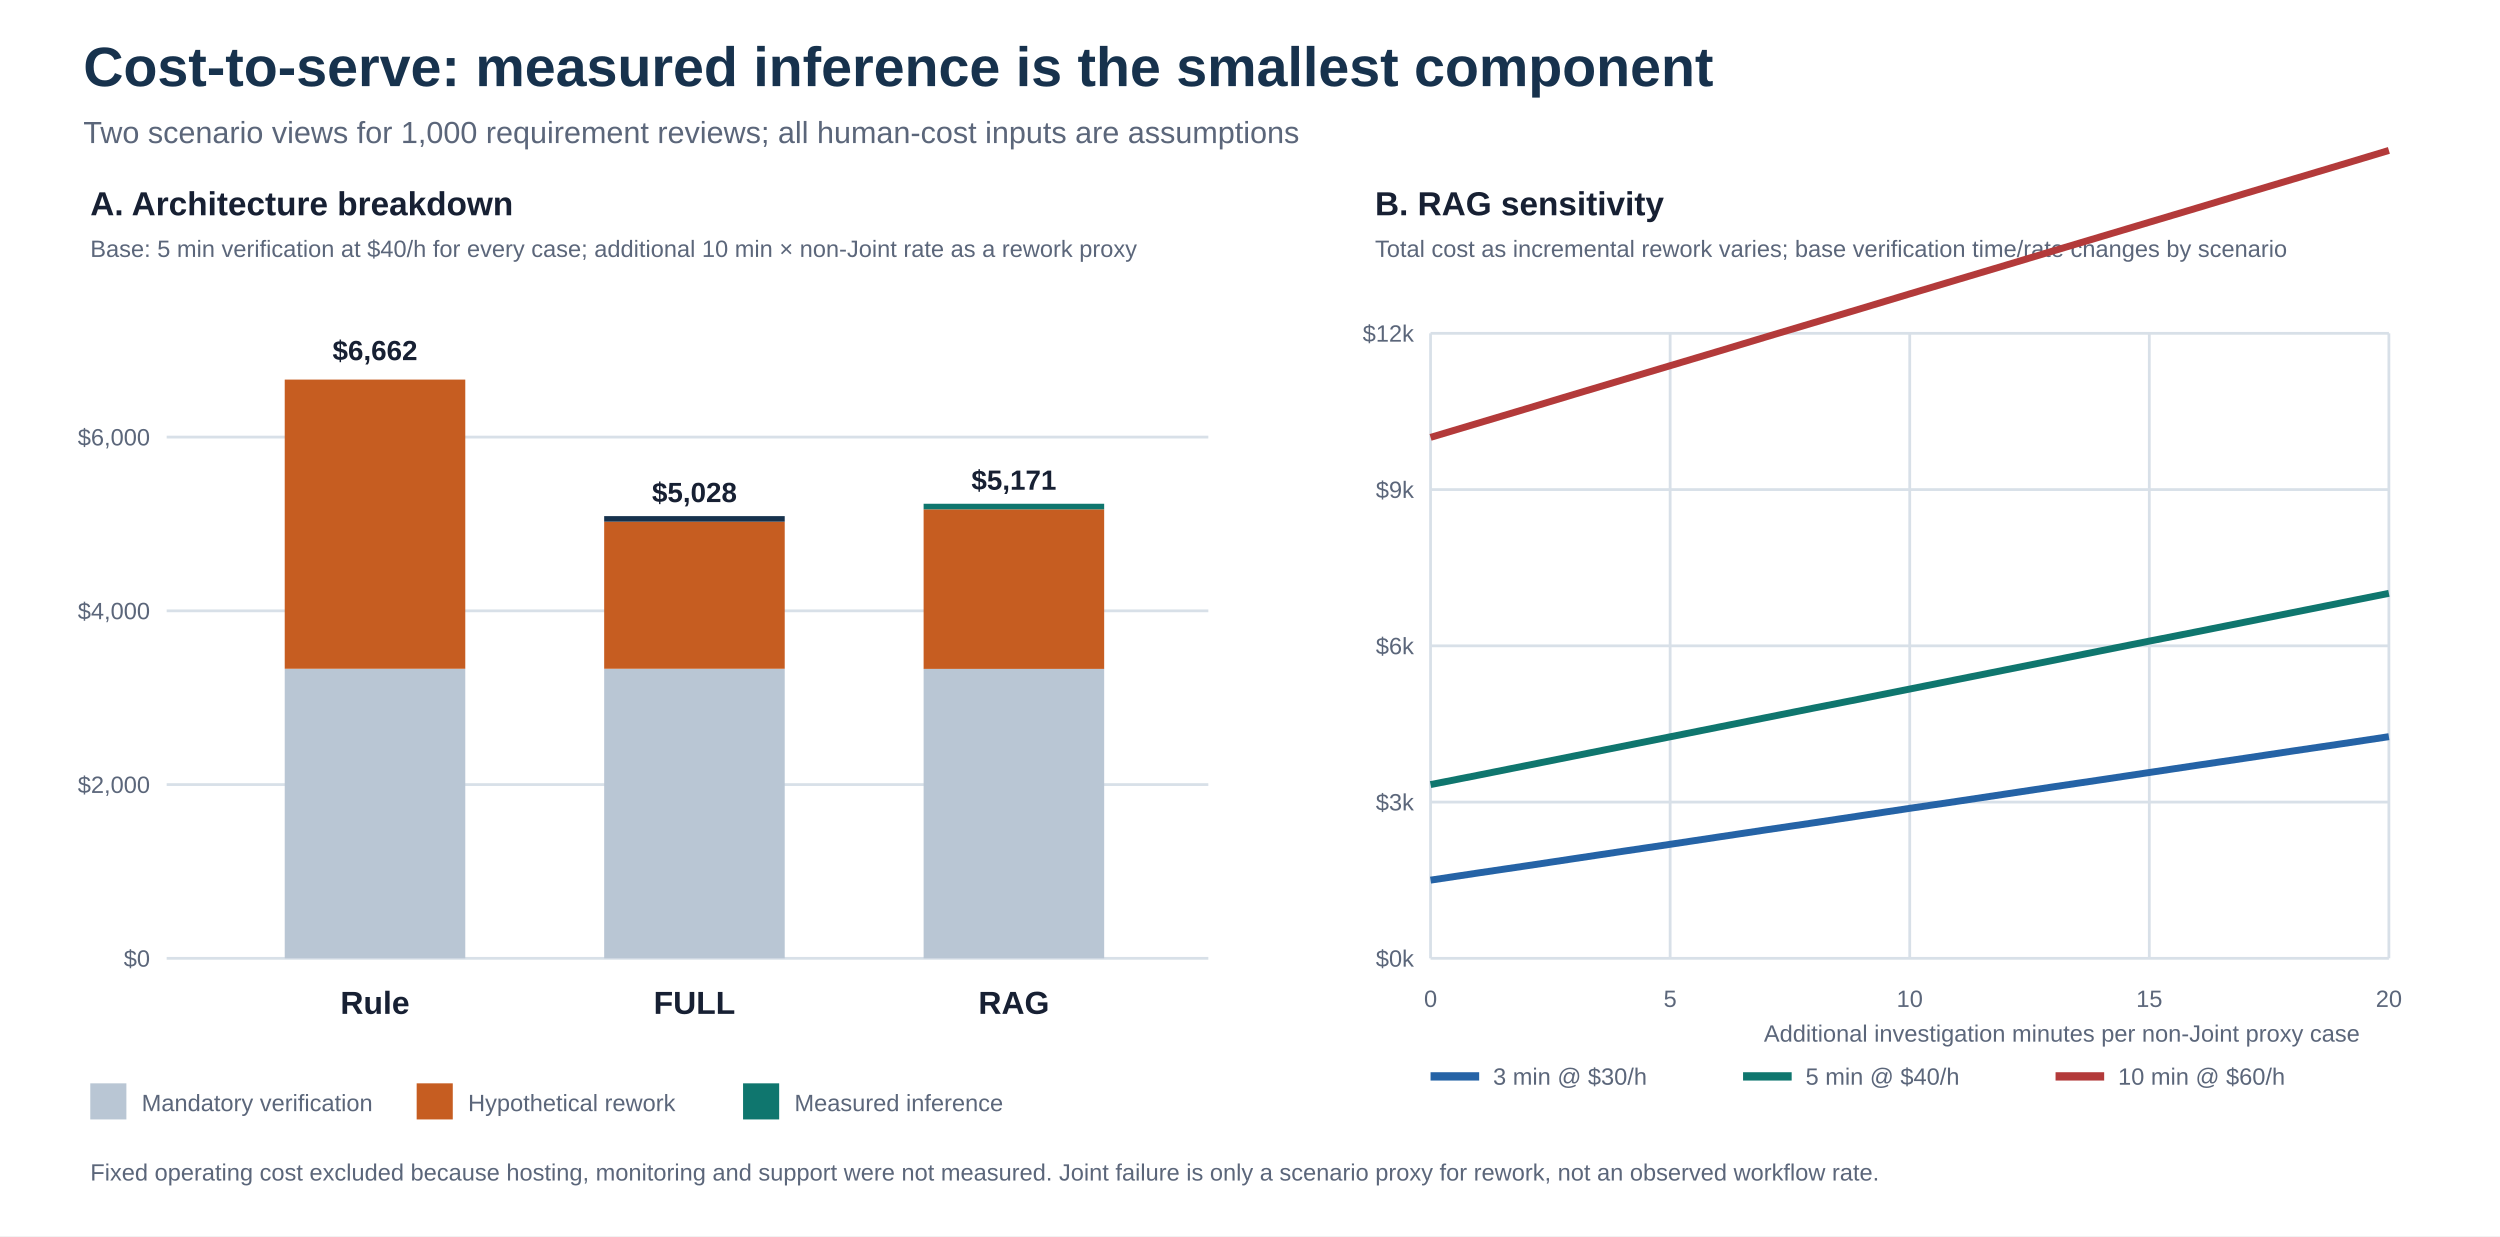
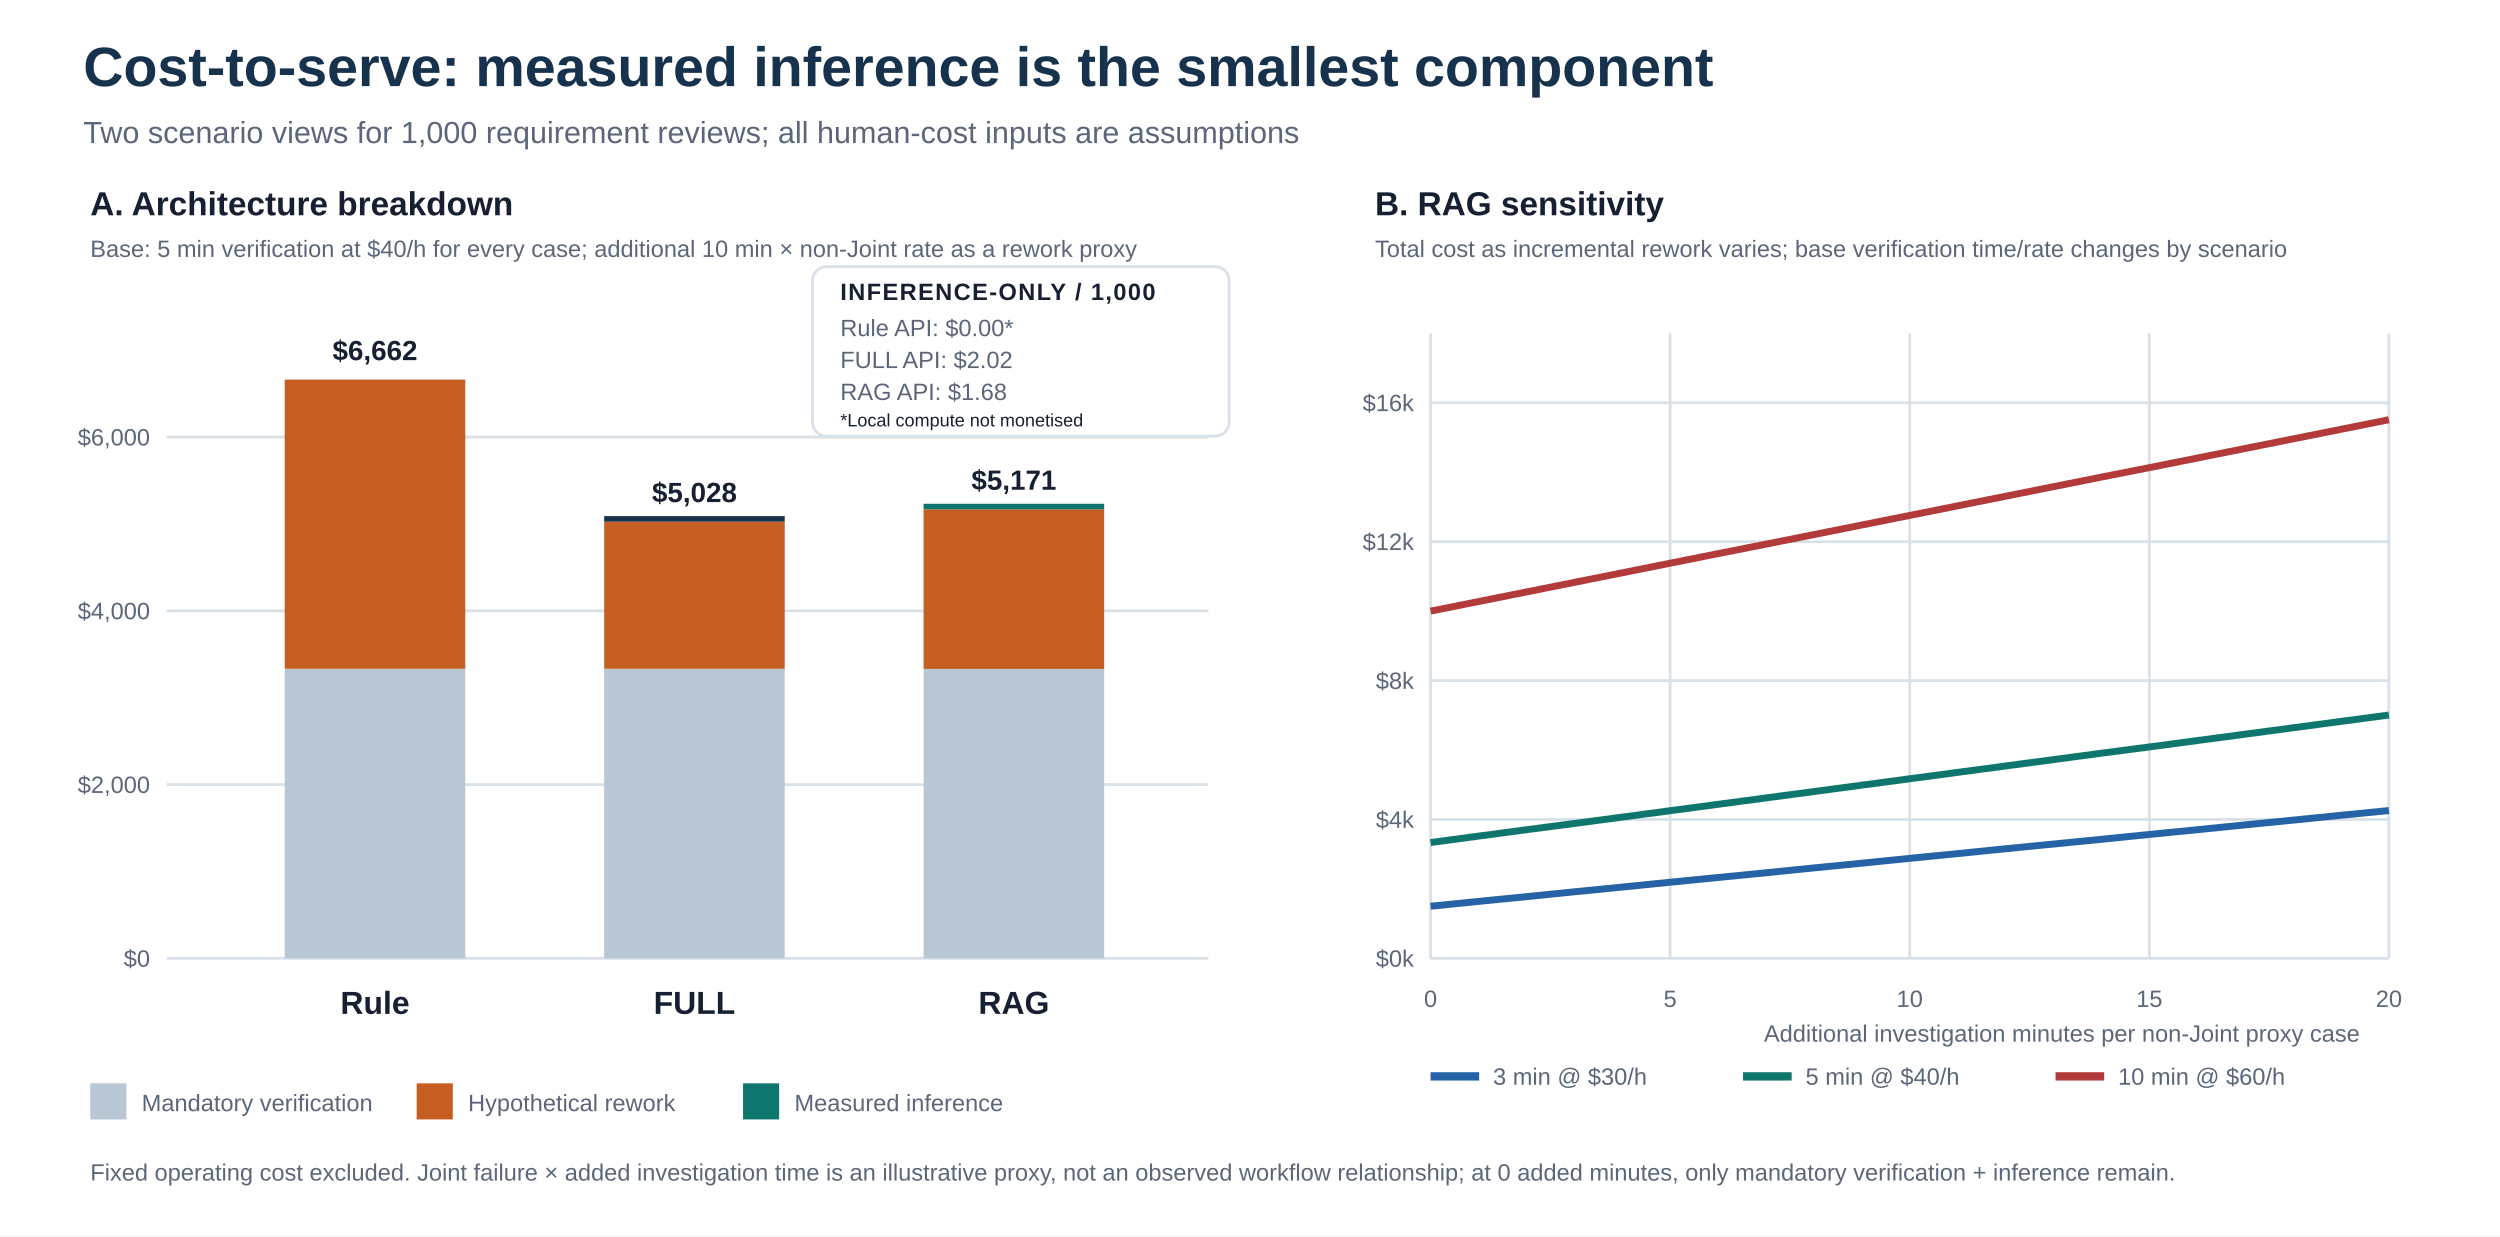
<svg xmlns="http://www.w3.org/2000/svg" width="1800" height="890" viewBox="0 0 1800 890">
  <rect width="1800" height="890" fill="#FFFFFF" />
  <style>text{font-family:Arial,Helvetica,sans-serif;fill:#172033}.title{font-size:40px;font-weight:700;fill:#17324D}.subtitle{font-size:22px;fill:#5B667A}.label{font-size:20px}.small{font-size:17px;fill:#5B667A}.value{font-size:20px;font-weight:700}.section{font-size:17px;font-weight:700;letter-spacing:1px}</style>
  <text class="title" x="60" y="62">Cost-to-serve: measured inference is the smallest component</text>
  <text class="subtitle" x="60" y="103">Two scenario views for 1,000 requirement reviews; all human-cost inputs are assumptions</text>
  <text x="65" y="155" font-size="24" font-weight="700" fill="#17324D">A. Architecture breakdown</text>
  <text class="small" x="65" y="185">Base: 5 min verification at $40/h for every case; additional 10 min × non-Joint rate as a rework proxy</text>
  <line x1="120" y1="690.0" x2="870" y2="690.0" stroke="#D8E0E8" stroke-width="2" />
  <text class="small" x="108" y="696.0" text-anchor="end">$0</text>
  <line x1="120" y1="564.9" x2="870" y2="564.9" stroke="#D8E0E8" stroke-width="2" />
  <text class="small" x="108" y="570.9" text-anchor="end">$2,000</text>
  <line x1="120" y1="439.8" x2="870" y2="439.8" stroke="#D8E0E8" stroke-width="2" />
  <text class="small" x="108" y="445.8" text-anchor="end">$4,000</text>
  <line x1="120" y1="314.7" x2="870" y2="314.7" stroke="#D8E0E8" stroke-width="2" />
  <text class="small" x="108" y="320.7" text-anchor="end">$6,000</text>
  <rect x="205" y="481.5" width="130" height="208.5" fill="#B9C6D4" />
  <rect x="205" y="273.3" width="130" height="208.2" fill="#C65D21" />
  <rect x="205" y="273.3" width="130" height="0.0" fill="#2563A6" />
  <text class="value" x="270" y="259.3" text-anchor="middle">$6,662</text>
  <text x="270" y="730" font-size="23" font-weight="700" text-anchor="middle" fill="#2563A6">Rule</text>
  <rect x="435" y="481.5" width="130" height="208.5" fill="#B9C6D4" />
  <rect x="435" y="375.6" width="130" height="105.9" fill="#C65D21" />
  <rect x="435" y="371.6" width="130" height="4.0" fill="#17324D" />
  <text class="value" x="500" y="361.5" text-anchor="middle">$5,028</text>
  <text x="500" y="730" font-size="23" font-weight="700" text-anchor="middle" fill="#17324D">FULL</text>
  <rect x="665" y="481.5" width="130" height="208.5" fill="#B9C6D4" />
  <rect x="665" y="366.7" width="130" height="114.9" fill="#C65D21" />
  <rect x="665" y="362.7" width="130" height="4.0" fill="#0F766E" />
  <text class="value" x="730" y="352.6" text-anchor="middle">$5,171</text>
  <text x="730" y="730" font-size="23" font-weight="700" text-anchor="middle" fill="#0F766E">RAG</text>
+   <rect x="585" y="192" width="300" height="122" rx="10" fill="#FFFFFF" stroke="#D8E0E8" stroke-width="2" />
+   <text class="section" x="605" y="216" fill="#17324D">INFERENCE-ONLY / 1,000</text>
+   <text class="small" x="605" y="242">Rule API: $0.00*</text>
+   <text class="small" x="605" y="265">FULL API: $2.02</text>
+   <text class="small" x="605" y="288">RAG API: $1.68</text>
+   <text x="605" y="307" font-size="13" fill="#5B667A">*Local compute not monetised</text>
  <text x="990" y="155" font-size="24" font-weight="700" fill="#17324D">B. RAG sensitivity</text>
  <text class="small" x="990" y="185">Total cost as incremental rework varies; base verification time/rate changes by scenario</text>
  <line x1="1030" y1="690.0" x2="1720" y2="690.0" stroke="#D8E0E8" stroke-width="2" />
  <text class="small" x="1018" y="696.0" text-anchor="end">$0k</text>
-   <line x1="1030" y1="577.5" x2="1720" y2="577.5" stroke="#D8E0E8" stroke-width="2" />
-   <text class="small" x="1018" y="583.5" text-anchor="end">$3k</text>
-   <line x1="1030" y1="465.0" x2="1720" y2="465.0" stroke="#D8E0E8" stroke-width="2" />
-   <text class="small" x="1018" y="471.0" text-anchor="end">$6k</text>
-   <line x1="1030" y1="352.5" x2="1720" y2="352.5" stroke="#D8E0E8" stroke-width="2" />
-   <text class="small" x="1018" y="358.5" text-anchor="end">$9k</text>
-   <line x1="1030" y1="240.0" x2="1720" y2="240.0" stroke="#D8E0E8" stroke-width="2" />
-   <text class="small" x="1018" y="246.0" text-anchor="end">$12k</text>
+   <line x1="1030" y1="590.0" x2="1720" y2="590.0" stroke="#D8E0E8" stroke-width="2" />
+   <text class="small" x="1018" y="596.0" text-anchor="end">$4k</text>
+   <line x1="1030" y1="490.0" x2="1720" y2="490.0" stroke="#D8E0E8" stroke-width="2" />
+   <text class="small" x="1018" y="496.0" text-anchor="end">$8k</text>
+   <line x1="1030" y1="390.0" x2="1720" y2="390.0" stroke="#D8E0E8" stroke-width="2" />
+   <text class="small" x="1018" y="396.0" text-anchor="end">$12k</text>
+   <line x1="1030" y1="290.0" x2="1720" y2="290.0" stroke="#D8E0E8" stroke-width="2" />
+   <text class="small" x="1018" y="296.0" text-anchor="end">$16k</text>
  <line x1="1030.0" y1="240" x2="1030.0" y2="690" stroke="#D8E0E8" stroke-width="2" />
  <text class="small" x="1030.0" y="725" text-anchor="middle">0</text>
  <line x1="1202.5" y1="240" x2="1202.5" y2="690" stroke="#D8E0E8" stroke-width="2" />
  <text class="small" x="1202.5" y="725" text-anchor="middle">5</text>
  <line x1="1375.0" y1="240" x2="1375.0" y2="690" stroke="#D8E0E8" stroke-width="2" />
  <text class="small" x="1375.0" y="725" text-anchor="middle">10</text>
  <line x1="1547.5" y1="240" x2="1547.5" y2="690" stroke="#D8E0E8" stroke-width="2" />
  <text class="small" x="1547.5" y="725" text-anchor="middle">15</text>
  <line x1="1720.0" y1="240" x2="1720.0" y2="690" stroke="#D8E0E8" stroke-width="2" />
  <text class="small" x="1720.0" y="725" text-anchor="middle">20</text>
-   <polyline points="1030.0,633.7 1064.5,628.5 1099.0,623.4 1133.5,618.2 1168.0,613.0 1202.5,607.9 1237.0,602.7 1271.5,597.5 1306.0,592.4 1340.5,587.2 1375.0,582.0 1409.5,576.9 1444.0,571.7 1478.5,566.5 1513.0,561.4 1547.5,556.2 1582.0,551.0 1616.5,545.9 1651.0,540.7 1685.5,535.6 1720.0,530.4" fill="none" stroke="#2563A6" stroke-width="5" />
-   <polyline points="1030.0,564.9 1064.5,558.1 1099.0,551.2 1133.5,544.3 1168.0,537.4 1202.5,530.5 1237.0,523.6 1271.5,516.7 1306.0,509.8 1340.5,503.0 1375.0,496.1 1409.5,489.2 1444.0,482.3 1478.5,475.4 1513.0,468.5 1547.5,461.6 1582.0,454.8 1616.5,447.9 1651.0,441.0 1685.5,434.1 1720.0,427.2" fill="none" stroke="#0F766E" stroke-width="5" />
-   <polyline points="1030.0,314.9 1064.5,304.6 1099.0,294.3 1133.5,283.9 1168.0,273.6 1202.5,263.3 1237.0,253.0 1271.5,242.6 1306.0,232.3 1340.5,222.0 1375.0,211.6 1409.5,201.3 1444.0,191.0 1478.5,180.6 1513.0,170.3 1547.5,160.0 1582.0,149.7 1616.5,139.3 1651.0,129.0 1685.5,118.7 1720.0,108.3" fill="none" stroke="#B33A3A" stroke-width="5" />
+   <polyline points="1030.0,652.5 1064.5,649.0 1099.0,645.6 1133.5,642.1 1168.0,638.7 1202.5,635.2 1237.0,631.8 1271.5,628.4 1306.0,624.9 1340.5,621.5 1375.0,618.0 1409.5,614.6 1444.0,611.1 1478.5,607.7 1513.0,604.3 1547.5,600.8 1582.0,597.4 1616.5,593.9 1651.0,590.5 1685.5,587.0 1720.0,583.6" fill="none" stroke="#2563A6" stroke-width="5" />
+   <polyline points="1030.0,606.6 1064.5,602.0 1099.0,597.4 1133.5,592.9 1168.0,588.3 1202.5,583.7 1237.0,579.1 1271.5,574.5 1306.0,569.9 1340.5,565.3 1375.0,560.7 1409.5,556.1 1444.0,551.5 1478.5,546.9 1513.0,542.3 1547.5,537.8 1582.0,533.2 1616.5,528.6 1651.0,524.0 1685.5,519.4 1720.0,514.8" fill="none" stroke="#0F766E" stroke-width="5" />
+   <polyline points="1030.0,440.0 1064.5,433.1 1099.0,426.2 1133.5,419.3 1168.0,412.4 1202.5,405.5 1237.0,398.6 1271.5,391.8 1306.0,384.9 1340.5,378.0 1375.0,371.1 1409.5,364.2 1444.0,357.3 1478.5,350.4 1513.0,343.5 1547.5,336.7 1582.0,329.8 1616.5,322.9 1651.0,316.0 1685.5,309.1 1720.0,302.2" fill="none" stroke="#B33A3A" stroke-width="5" />
  <line x1="1030" y1="775" x2="1065" y2="775" stroke="#2563A6" stroke-width="6" />
  <text class="small" x="1075" y="781">3 min @ $30/h</text>
  <line x1="1255" y1="775" x2="1290" y2="775" stroke="#0F766E" stroke-width="6" />
  <text class="small" x="1300" y="781">5 min @ $40/h</text>
  <line x1="1480" y1="775" x2="1515" y2="775" stroke="#B33A3A" stroke-width="6" />
  <text class="small" x="1525" y="781">10 min @ $60/h</text>
  <text class="small" x="1270" y="750">Additional investigation minutes per non-Joint proxy case</text>
  <rect x="65" y="780" width="26" height="26" fill="#B9C6D4" />
  <text class="small" x="102" y="800">Mandatory verification</text>
  <rect x="300" y="780" width="26" height="26" fill="#C65D21" />
  <text class="small" x="337" y="800">Hypothetical rework</text>
  <rect x="535" y="780" width="26" height="26" fill="#0F766E" />
  <text class="small" x="572" y="800">Measured inference</text>
-   <text class="small" x="65" y="850">Fixed operating cost excluded because hosting, monitoring and support were not measured. Joint failure is only a scenario proxy for rework, not an observed workflow rate.</text>
+   <text class="small" x="65" y="850">Fixed operating cost excluded. Joint failure × added investigation time is an illustrative proxy, not an observed workflow relationship; at 0 added minutes, only mandatory verification + inference remain.</text>
</svg>
